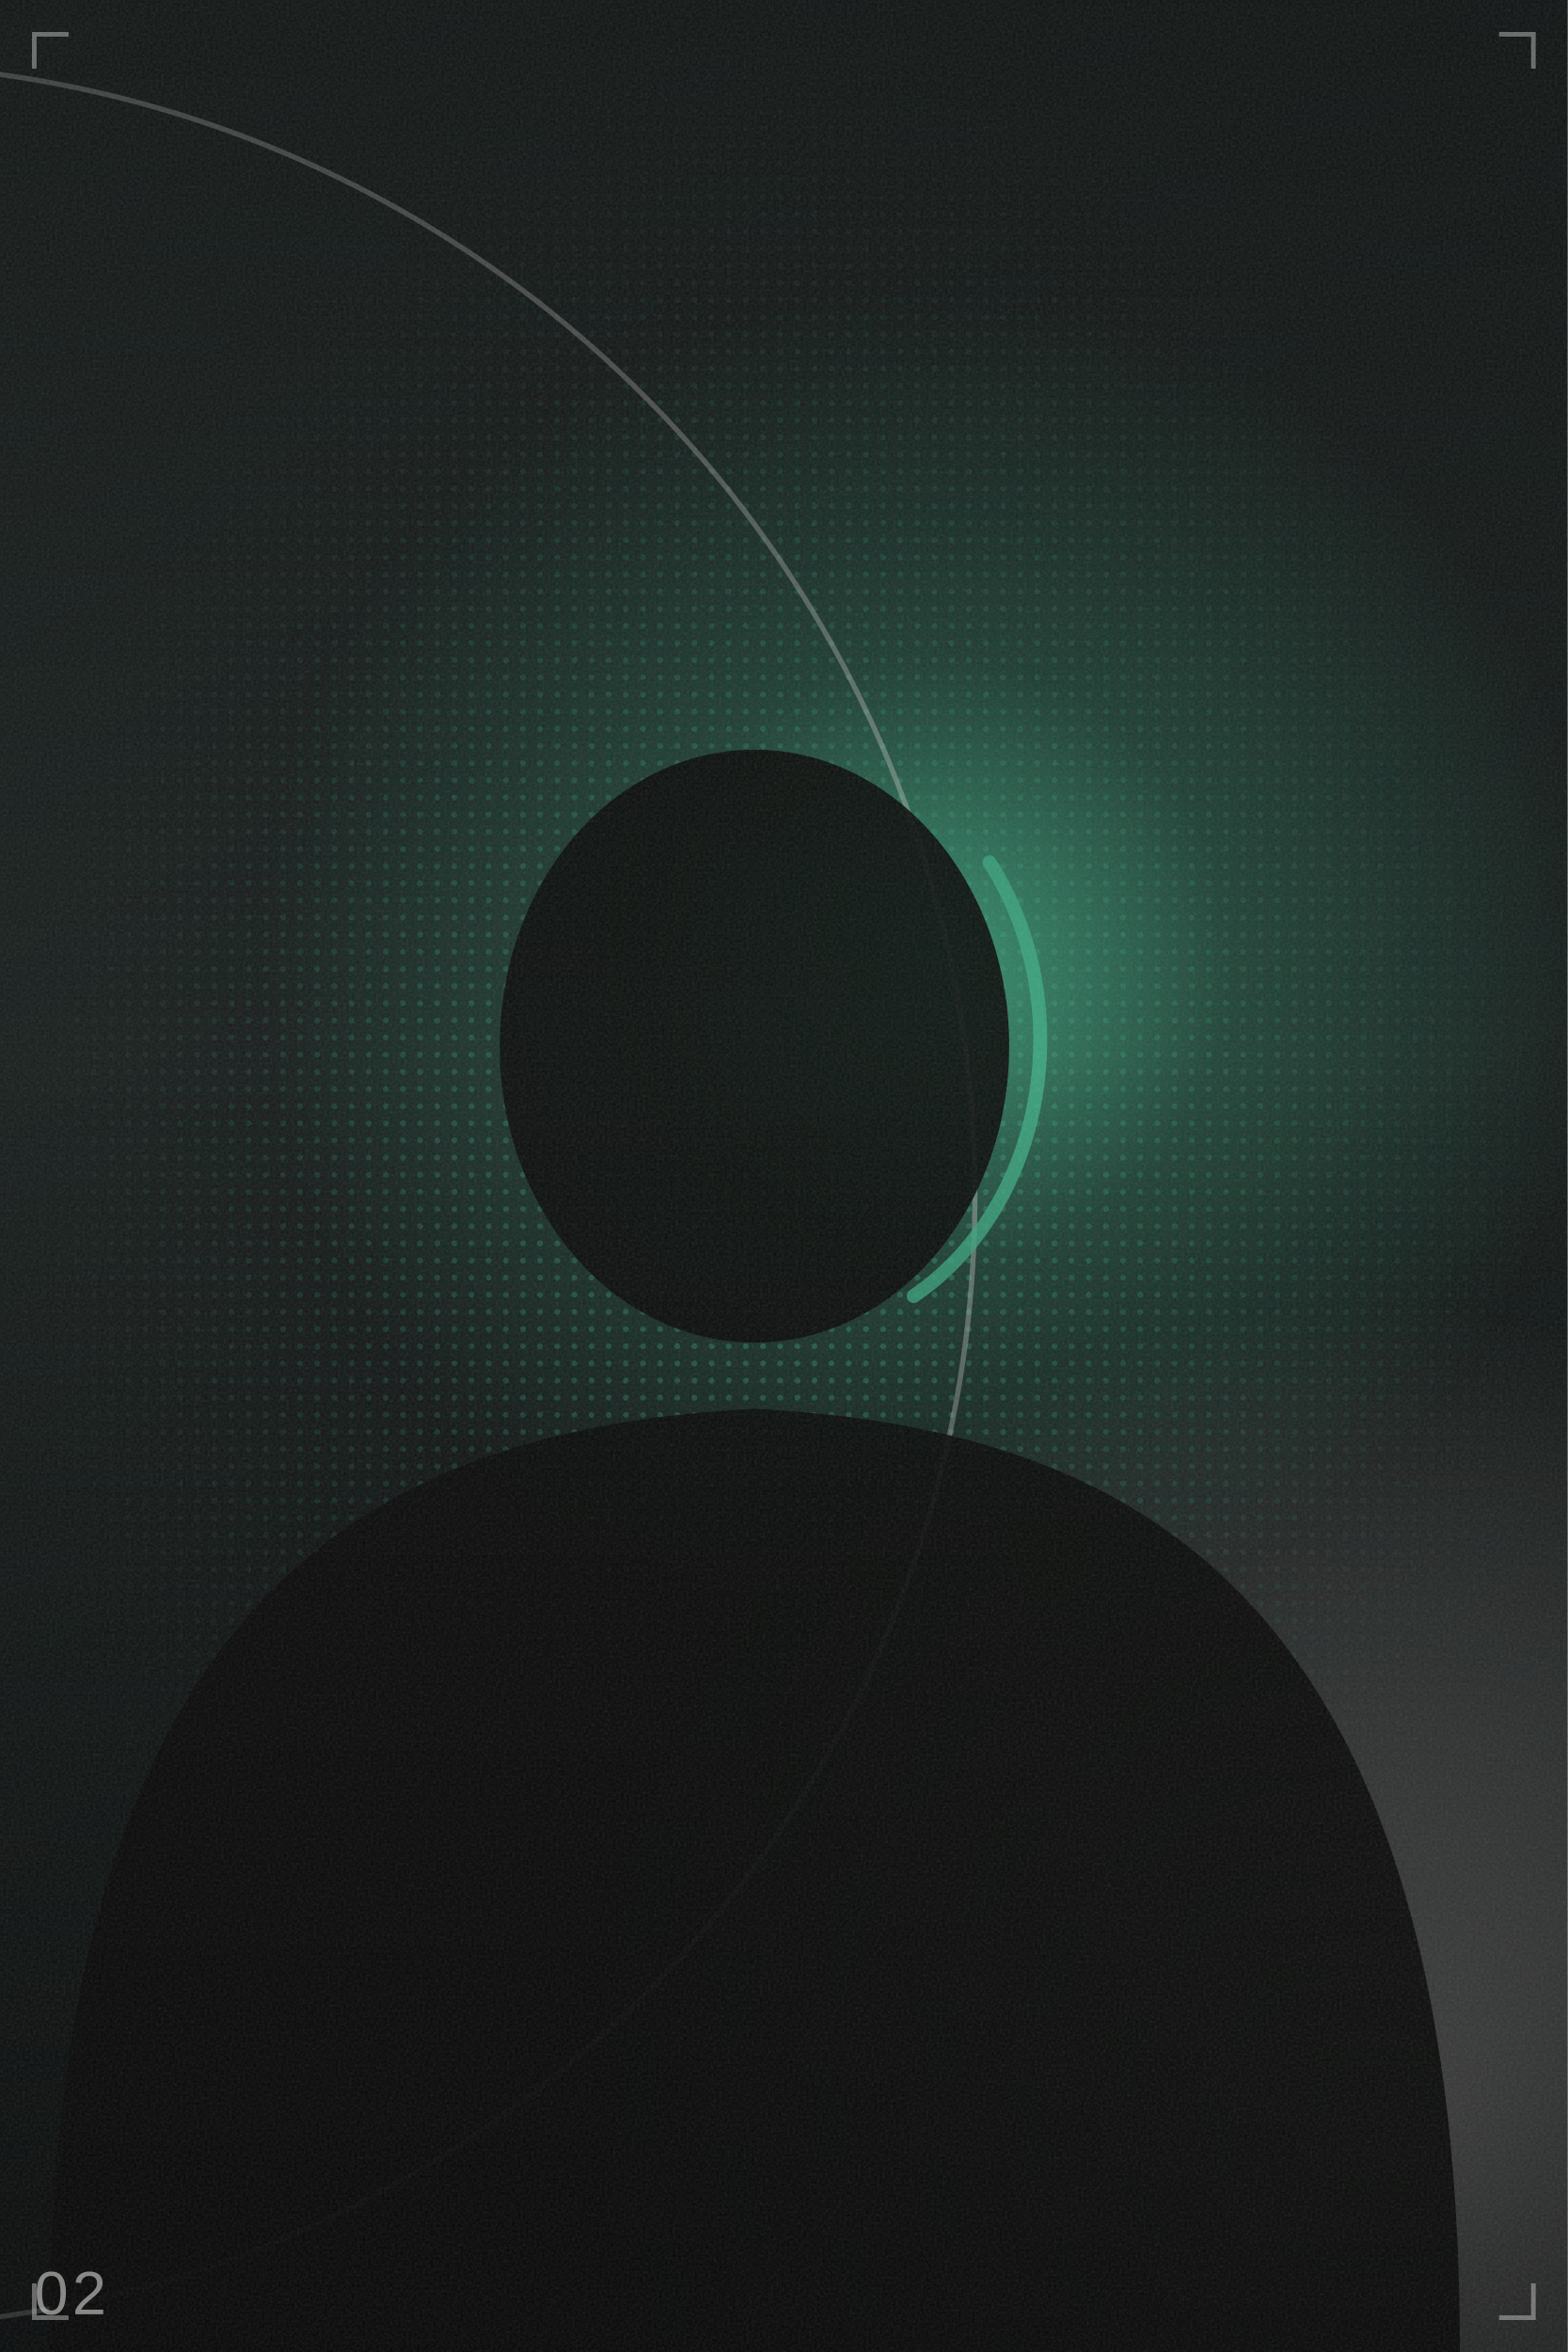
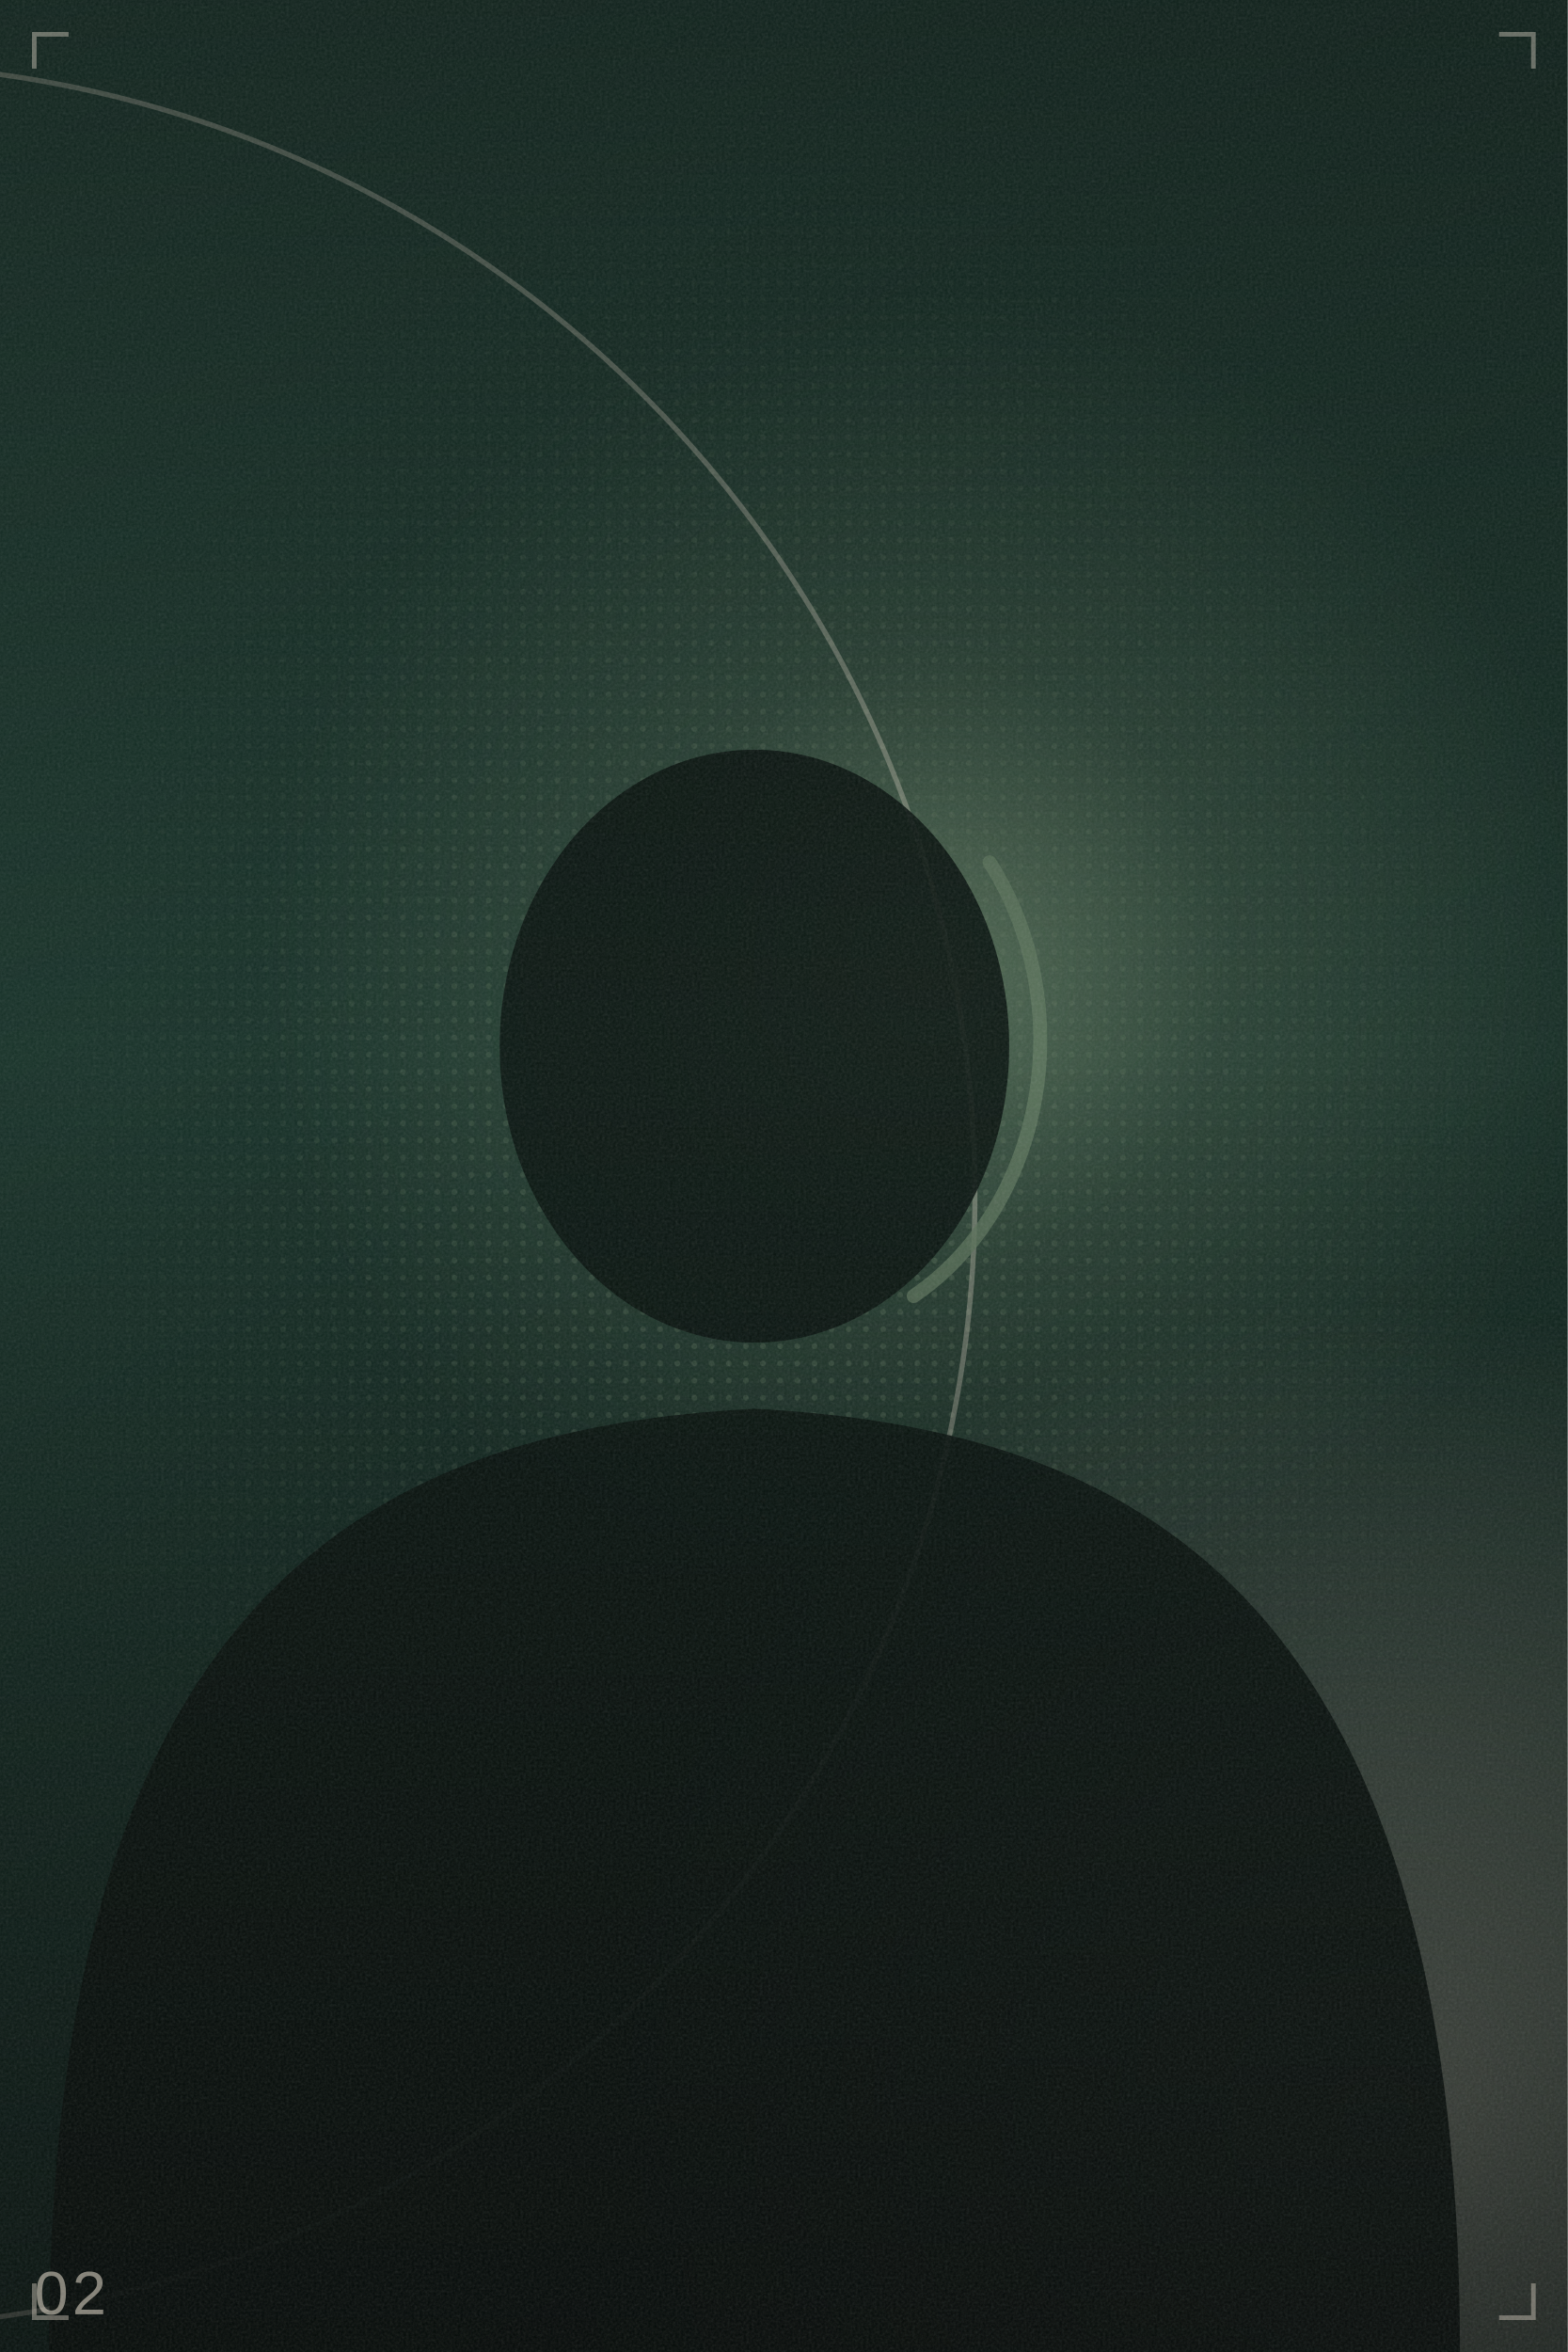
<svg xmlns="http://www.w3.org/2000/svg" width="640" height="960" viewBox="0 0 640 960">
  <defs>
    <linearGradient id="a14183bg" x1="0" y1="0" x2="0.35" y2="1">
-       <stop offset="0" stop-color="#1b2321" />
-       <stop offset="1" stop-color="#0f1413" />
+       <stop offset="0" stop-color="#1b3a2f" />
+       <stop offset="1" stop-color="#0f231c" />
    </linearGradient>
    <radialGradient id="a14183key">
-       <stop offset="0" stop-color="#3fae86" stop-opacity="0.85" />
-       <stop offset="0.45" stop-color="#3fae86" stop-opacity="0.28" />
-       <stop offset="1" stop-color="#3fae86" stop-opacity="0" />
+       <stop offset="0" stop-color="#5e775e" stop-opacity="0.85" />
+       <stop offset="0.45" stop-color="#5e775e" stop-opacity="0.28" />
+       <stop offset="1" stop-color="#5e775e" stop-opacity="0" />
    </radialGradient>
    <radialGradient id="a14183wash">
-       <stop offset="0" stop-color="#eae9e6" stop-opacity="0.4" />
-       <stop offset="1" stop-color="#eae9e6" stop-opacity="0" />
+       <stop offset="0" stop-color="#e9e0cf" stop-opacity="0.4" />
+       <stop offset="1" stop-color="#e9e0cf" stop-opacity="0" />
    </radialGradient>
    <radialGradient id="a14183dotmask">
      <stop offset="0" stop-color="#fff" stop-opacity="0.9" />
      <stop offset="1" stop-color="#fff" stop-opacity="0" />
    </radialGradient>
    <mask id="a14183dm">
      <rect width="640" height="960" fill="url(#a14183dotmask)" />
    </mask>
    <pattern id="a14183dots" width="7" height="7" patternUnits="userSpaceOnUse">
-       <circle cx="3.5" cy="3.5" r="1.19" fill="#3fae86" fill-opacity="0.5" />
+       <circle cx="3.5" cy="3.5" r="1.19" fill="#5e775e" fill-opacity="0.5" />
    </pattern>
    <linearGradient id="a14183vig" x1="0" y1="0" x2="0" y2="1">
      <stop offset="0" stop-color="#000" stop-opacity="0.4" />
      <stop offset="0.45" stop-color="#000" stop-opacity="0" />
      <stop offset="1" stop-color="#000" stop-opacity="0.55" />
    </linearGradient>
    <filter id="a14183grain" x="0" y="0" width="100%" height="100%">
      <feTurbulence type="fractalNoise" baseFrequency="0.9" numOctaves="2" seed="22" result="n" />
      <feColorMatrix in="n" type="saturate" values="0" />
    </filter>
  </defs>
  <rect width="640" height="960" fill="url(#a14183bg)" />
  <circle cx="380" cy="393" r="275" fill="url(#a14183key)" />
  <circle cx="563" cy="864" r="334" fill="url(#a14183wash)" />
  <g mask="url(#a14183dm)">
    <rect width="640" height="960" fill="url(#a14183dots)" />
  </g>
-   <circle cx="-64" cy="488" r="462" fill="none" stroke="#eae9e6" stroke-opacity="0.35" stroke-width="2.1" />
+   <circle cx="-64" cy="488" r="462" fill="none" stroke="#e9e0cf" stroke-opacity="0.35" stroke-width="2.1" />
  <g>
-     <path d="M20 960              C20 646               157 583               308 575              C459 583               596 646               596 960Z" fill="#0b0c0a" fill-opacity="0.9" />
-     <ellipse cx="308" cy="427" rx="104" ry="121" fill="#0b0c0a" fill-opacity="0.9" />
-     <path d="M404 352              A104 121 0 0 1 373 529" fill="none" stroke="#3fae86" stroke-opacity="0.8" stroke-width="5.7" stroke-linecap="round" />
+     <path d="M20 960              C20 646               157 583               308 575              C459 583               596 646               596 960Z" fill="#08130f" fill-opacity="0.9" />
+     <ellipse cx="308" cy="427" rx="104" ry="121" fill="#08130f" fill-opacity="0.9" />
+     <path d="M404 352              A104 121 0 0 1 373 529" fill="none" stroke="#5e775e" stroke-opacity="0.8" stroke-width="5.7" stroke-linecap="round" />
  </g>
  <rect width="640" height="960" fill="url(#a14183vig)" />
  <g opacity="0.14" filter="url(#a14183grain)">
    <rect width="640" height="960" />
  </g>
-   <g stroke="#eae9e6" stroke-opacity="0.4" stroke-width="1.882" fill="none">
+   <g stroke="#e9e0cf" stroke-opacity="0.4" stroke-width="1.882" fill="none">
    <path d="M14 28V14H28" />
    <path d="M612 14H626V28" />
    <path d="M14 932V946H28" />
    <path d="M612 946H626V932" />
  </g>
-   <text x="14" y="944.6" font-family="'Helvetica Neue', Arial, sans-serif" font-size="25" letter-spacing="1.6" fill="#eae9e6" fill-opacity="0.55">02</text>
+   <text x="14" y="944.6" font-family="'Helvetica Neue', Arial, sans-serif" font-size="25" letter-spacing="1.6" fill="#e9e0cf" fill-opacity="0.55">02</text>
</svg>
